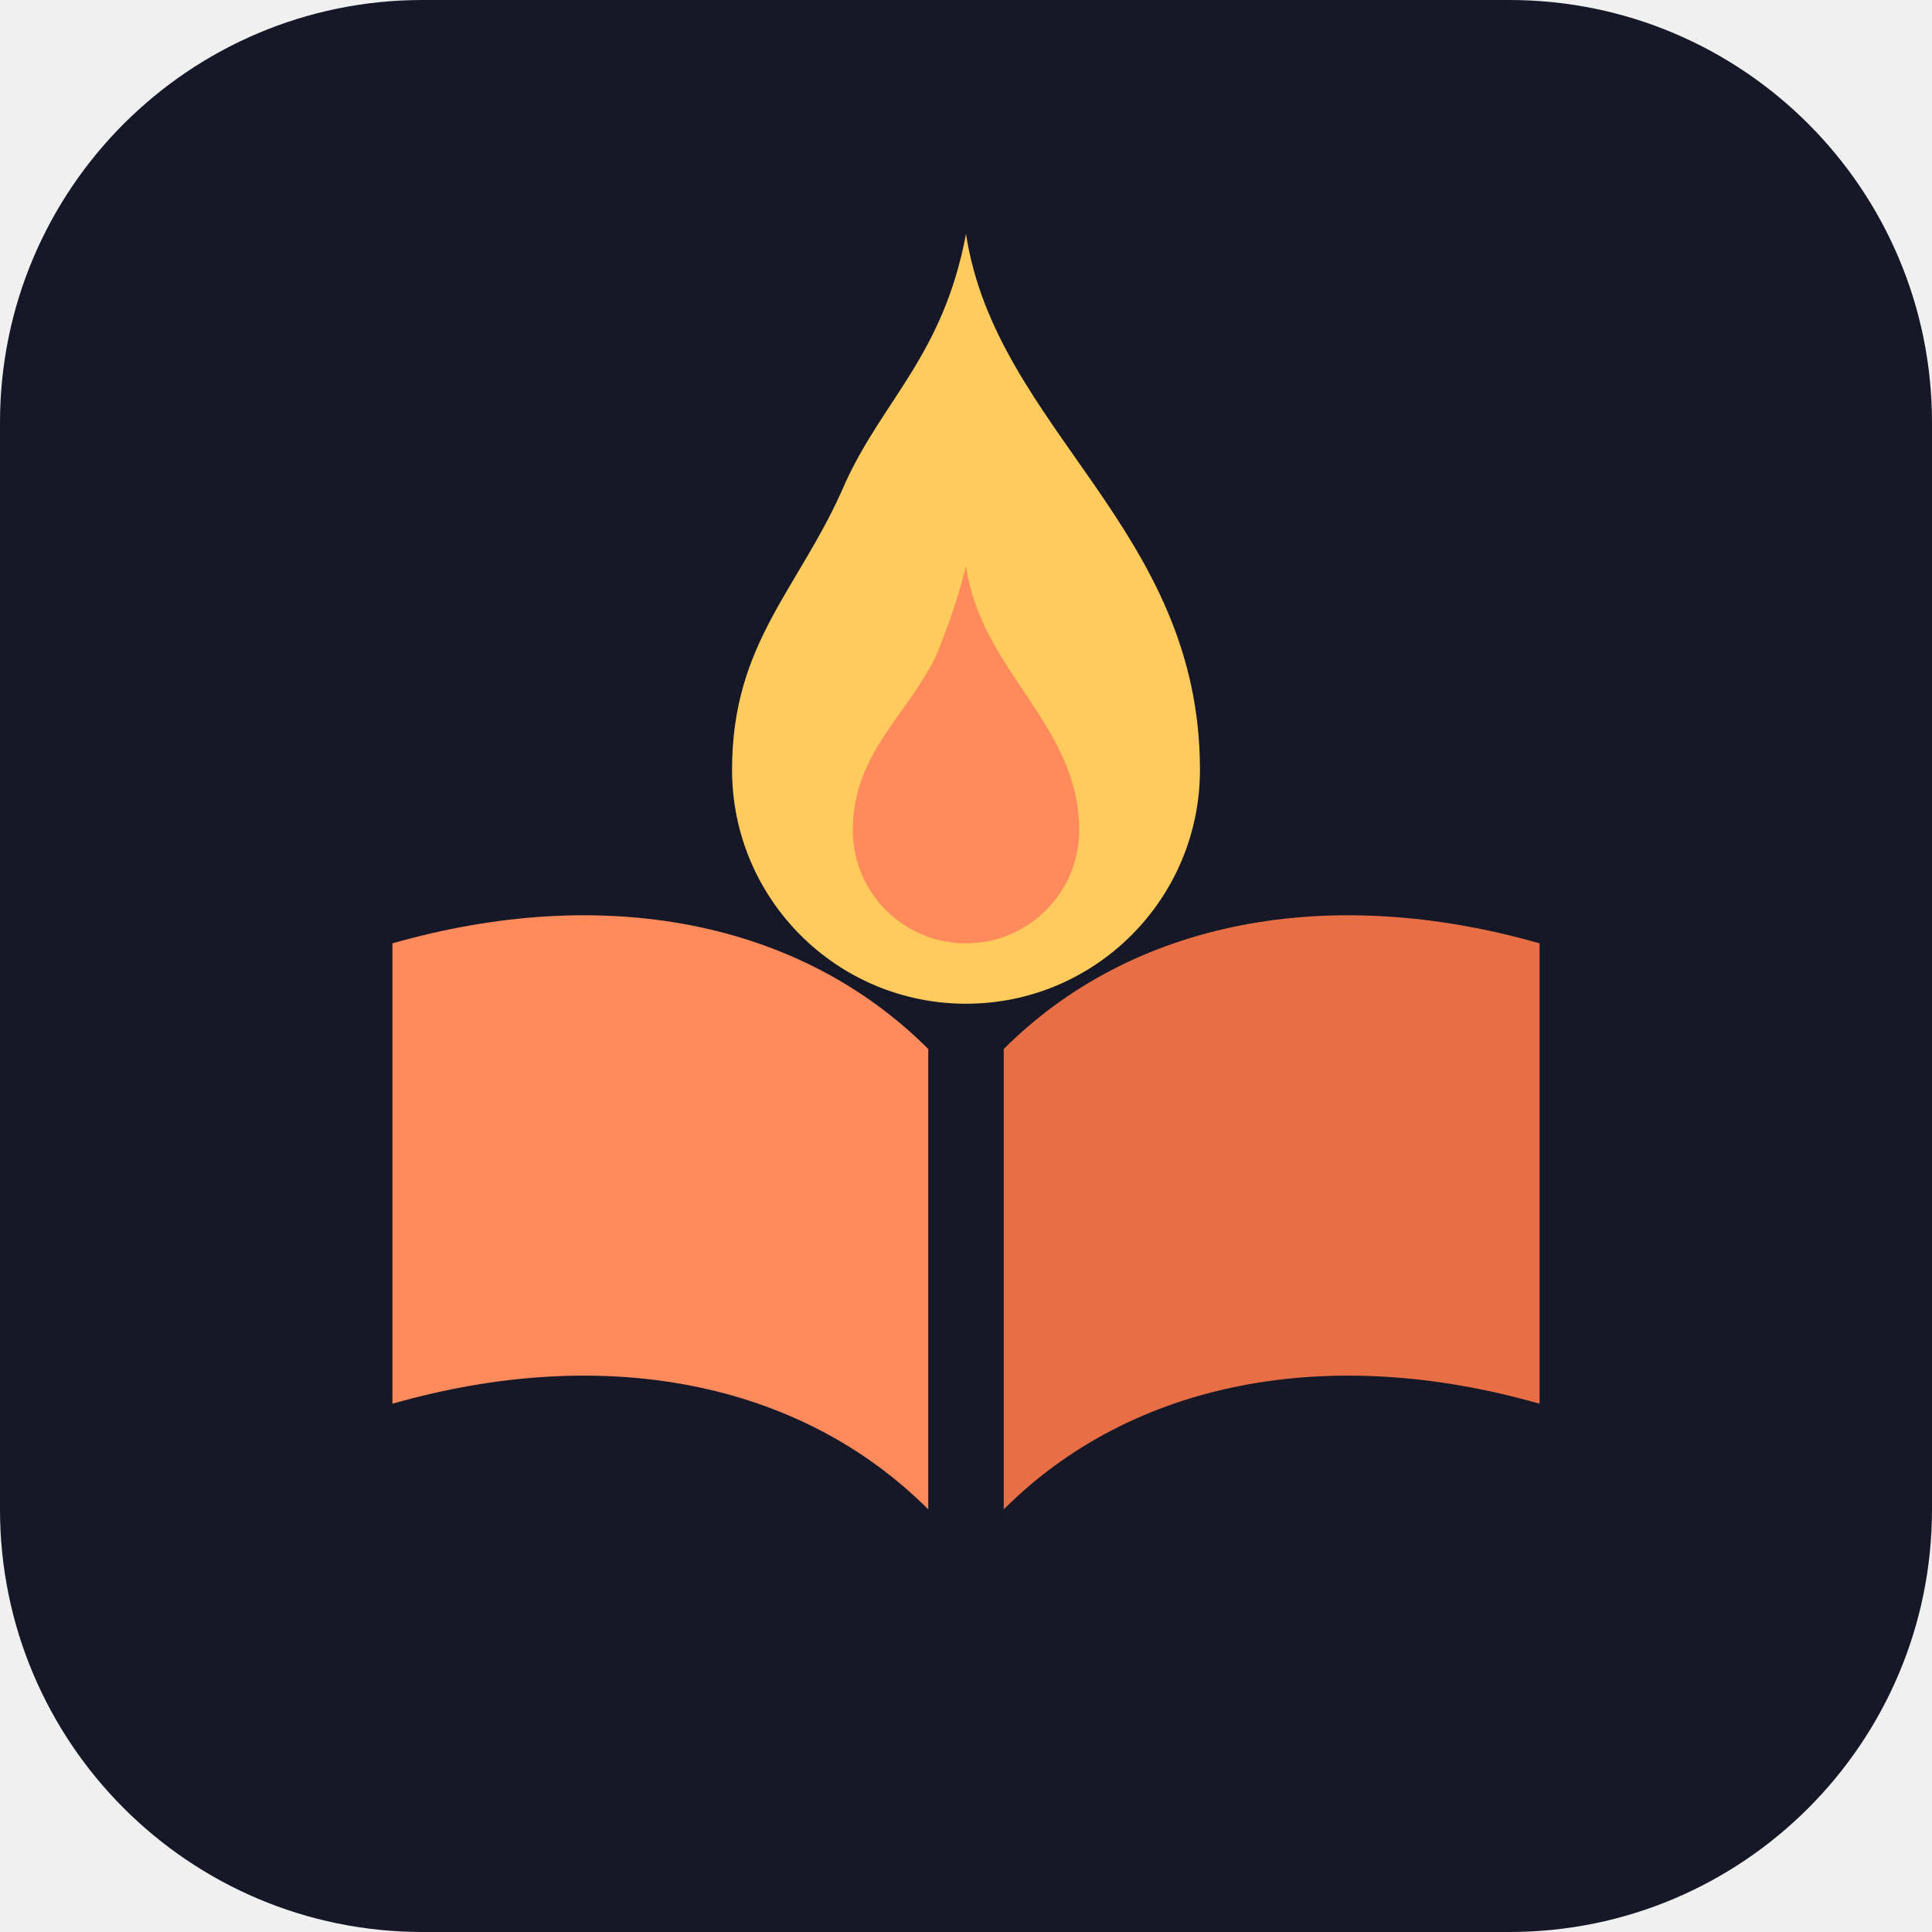
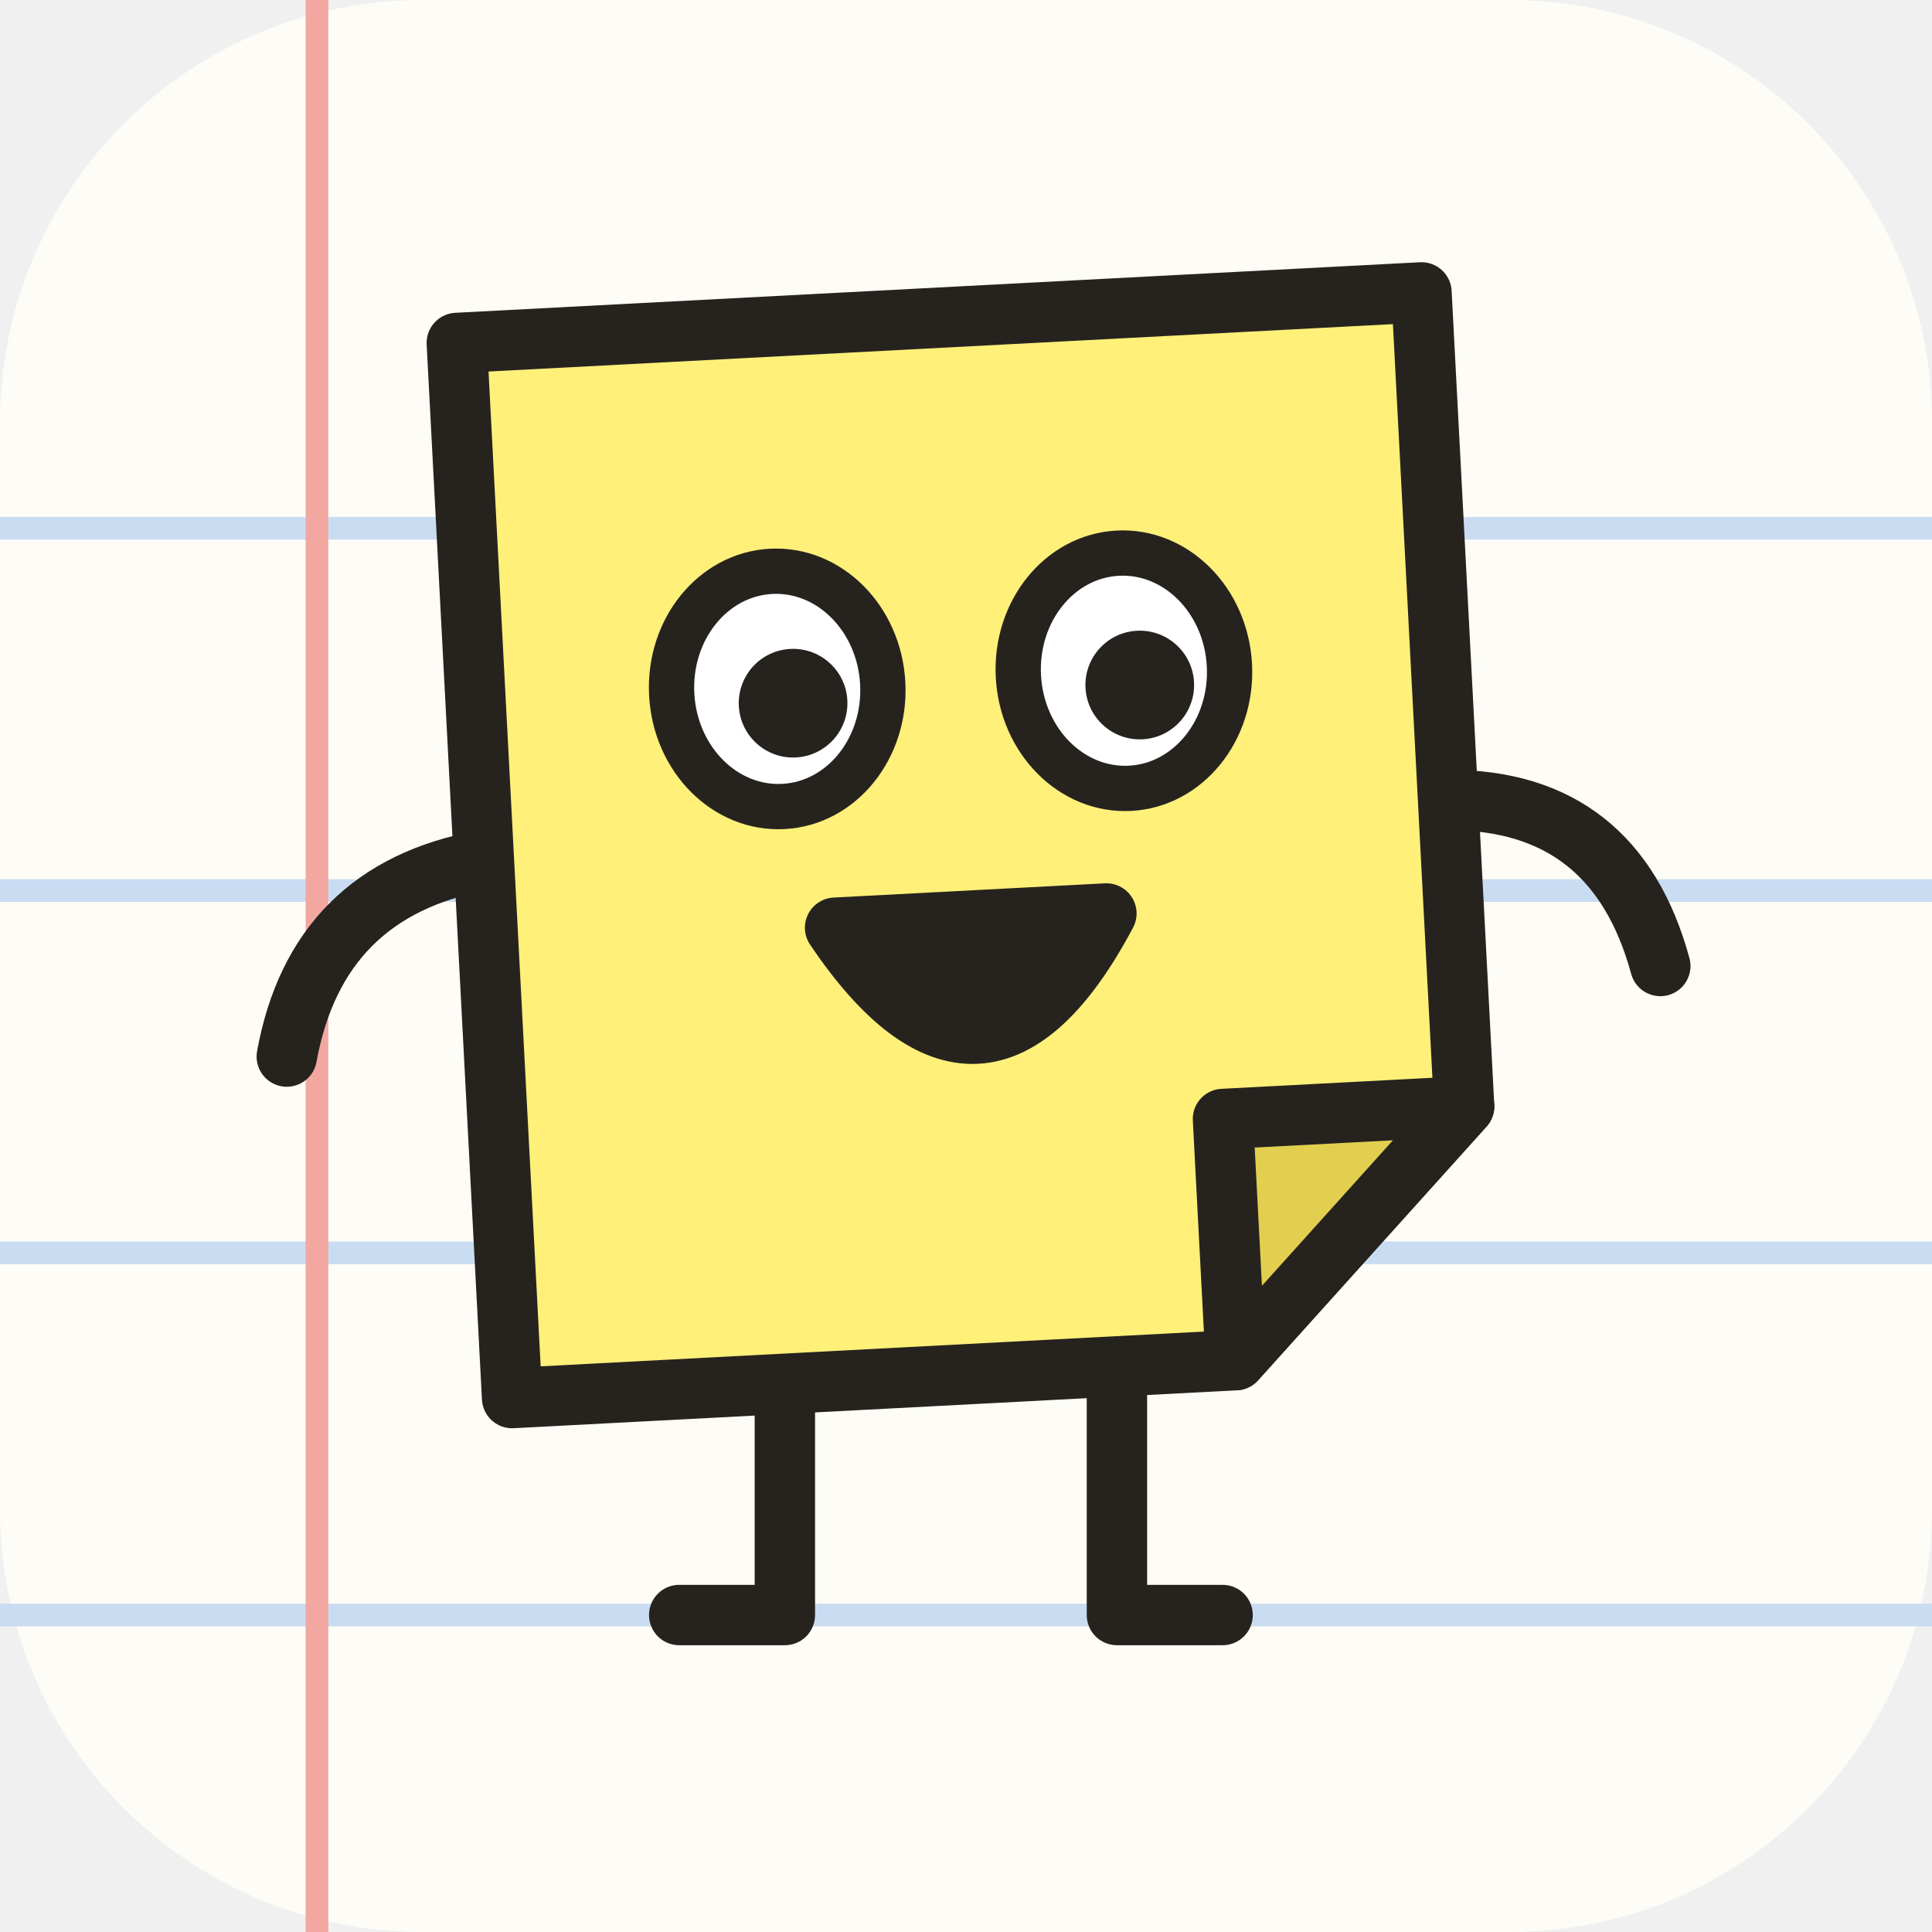
<svg xmlns="http://www.w3.org/2000/svg" viewBox="0 0 512 512">
-   <rect width="512" height="512" rx="112" fill="#161827" />
-   <path fill="#ff8a5c" d="M246 400C212 366 160 356 104 372V250c56-16 108-6 142 28Z" />
-   <path fill="#e86f45" d="M266 400c34-34 86-44 142-28V250c-56-16-108-6-142 28Z" />
-   <path fill="#ffcb5c" d="M256 62c8 52 62 78 62 142a62 62 0 0 1-124 0c0-34 18-48 30-76 10-22 26-34 32-66Z" />
-   <path fill="#ff8a5c" d="M256 150c4 28 30 42 30 70a30 30 0 0 1-60 0c0-20 14-30 22-46 4-10 6-16 8-24Z" />
+   <rect width="512" height="512" rx="112" fill="#fdfcf6" />
+   <path d="M0 140H512M0 236H512M0 332H512M0 428H512" stroke="#c9dcf2" stroke-width="6" />
+   <path d="M84 0V512" stroke="#f2a7a0" stroke-width="6" />
+   <g id="q" transform="translate(56 20) scale(4)" fill="none" stroke="#26231f" stroke-width="4" stroke-linecap="round" stroke-linejoin="round">
+     <path d="M38 86v16h-7M60 86v16h7M18 52q-11 2-13 13M82 48q11 0 14 11" />
+     <g transform="rotate(-3 50 50)">
+       <path d="M18 16H82V70L66 86H18Z" fill="#fff07a" />
+       <path d="M82 70H66V86Z" fill="#e3cf4f" />
+       <ellipse cx="38" cy="40" rx="7" ry="7.8" fill="#fff" stroke-width="3" />
+       <ellipse cx="61" cy="40" rx="7" ry="7.8" fill="#fff" stroke-width="3" />
+       <circle cx="39" cy="41" r="3.6" fill="#26231f" stroke="none" />
+       <circle cx="62" cy="41" r="3.6" fill="#26231f" stroke="none" />
+       <path d="M41 56q9 15 18 0z" fill="#26231f" />
+     </g>
+   </g>
</svg>
